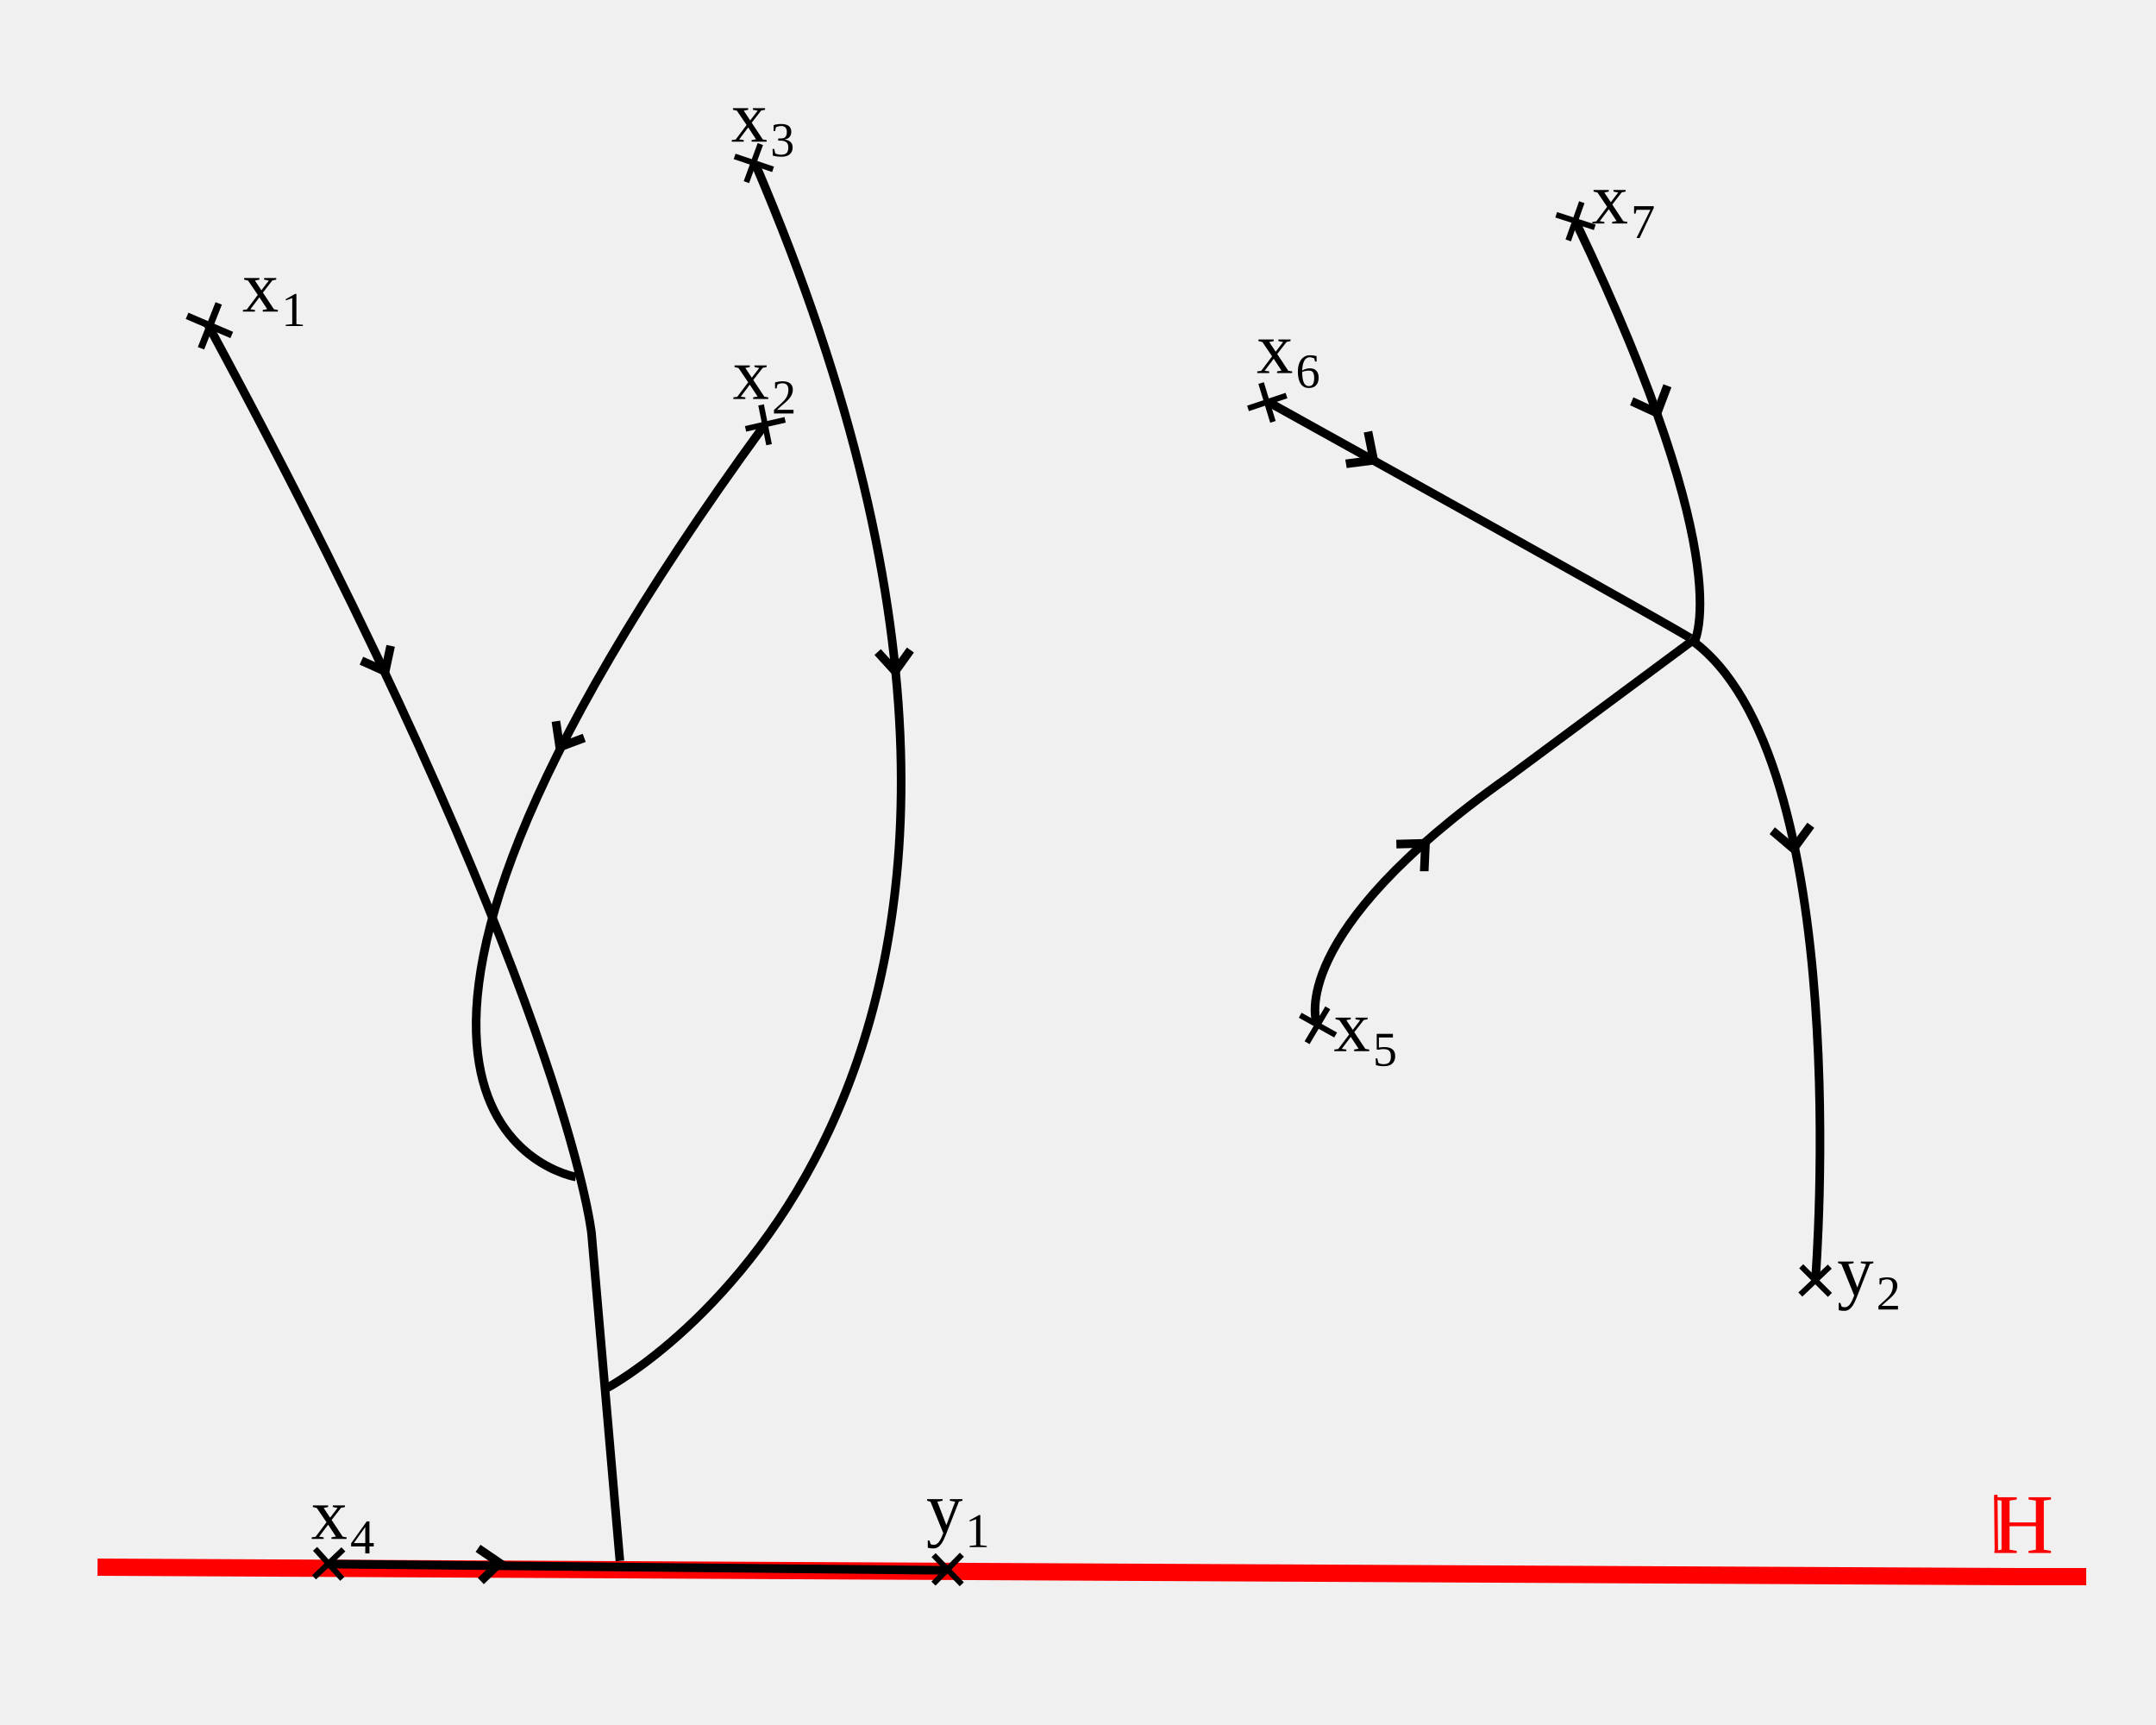
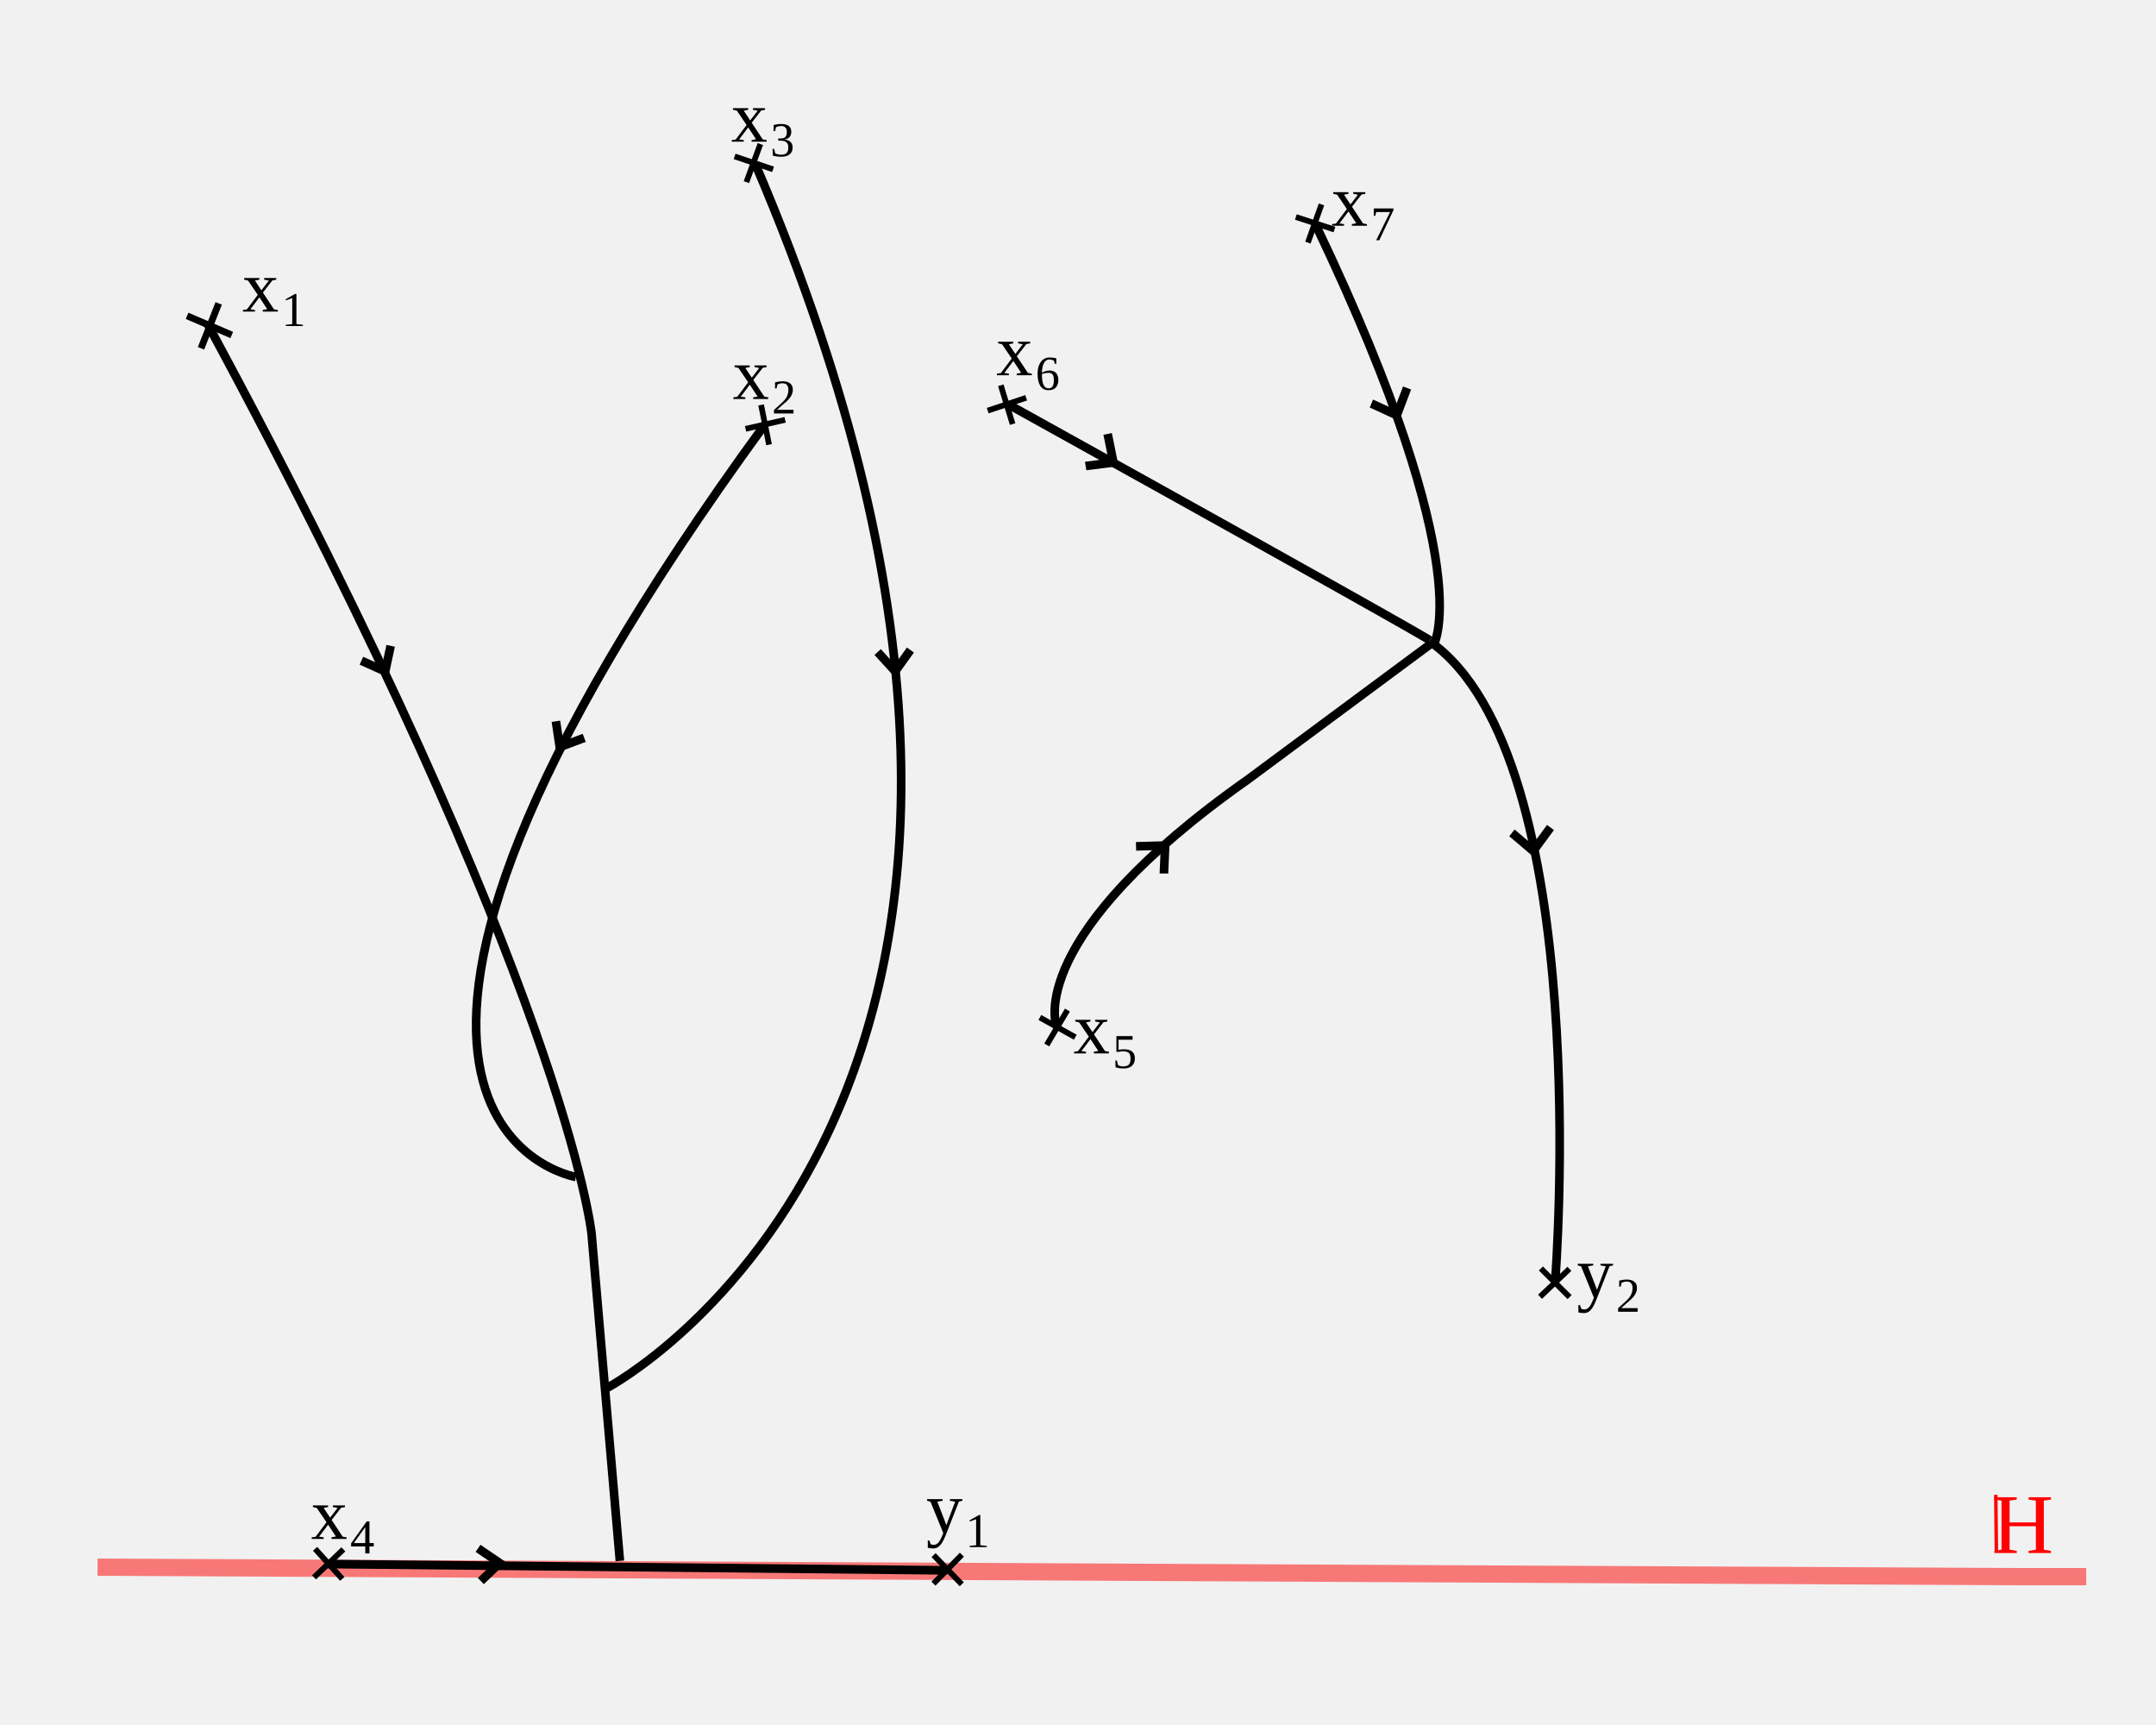
<svg xmlns="http://www.w3.org/2000/svg" width="250mm" height="200mm" viewBox="0 0 250 200" version="1.1" id="svg4449">
  <defs id="defs4446">
    <rect x="376.472" y="615.731" width="65.503" height="58.608" id="rect12025" />
  </defs>
+   <g id="layer3" style="fill:#ffffff;opacity:1">
+     <rect style="opacity:0.1;fill:#ffffff;stroke:#ff0000;stroke-width:1" id="rect5060" width="270.124" height="213.365" x="-11.352" y="-7.224" />
+   </g>
  <g id="layer1">
-     <path style="fill:#ff0000;stroke:#ff0000;stroke-width:2;stroke-dasharray:none" d="m 11.311,181.703 c 221.838,1.095 221.838,1.095 221.838,1.095 h 8.757" id="path8991" />
-     <path style="fill:none;stroke:#000000;stroke-width:1;stroke-dasharray:none" d="m 182.797,25.905 c 19.338,40.5 13.5,48.892 13.5,48.892" id="path8993" />
-     <path style="fill:none;stroke:#000000;stroke-width:1;stroke-dasharray:none" d="m 196.077,74.406 -21.162,15.689 c -25.905,18.243 -22.257,28.459 -22.257,28.459" id="path8995" />
-     <path style="fill:none;stroke:#000000;stroke-width:1;stroke-dasharray:none" d="m 147.192,46.681 c 49.986,27.73 48.892,27.365 48.892,27.365" id="path8997" />
-     <path style="fill:none;stroke:#000000;stroke-width:1;stroke-dasharray:none" d="m 195.932,74.068 c 19.338,13.5 14.595,74.068 14.595,74.068" id="path8999" />
+     <path style="fill:#800000;stroke:#ff0000;stroke-width:2;stroke-dasharray:none;opacity:0.5" d="m 11.311,181.703 c 221.838,1.095 221.838,1.095 221.838,1.095 h 8.757" id="path8991" />
+     <path style="fill:none;stroke:#000000;stroke-width:1;stroke-dasharray:none" d="m 152.611,26.163 c 19.338,40.5 13.5,48.892 13.5,48.892" id="path8993" />
+     <path style="fill:none;stroke:#000000;stroke-width:1;stroke-dasharray:none" d="m 165.891,74.664 -21.162,15.689 c -25.905,18.243 -22.257,28.459 -22.257,28.459" id="path8995" />
+     <path style="fill:none;stroke:#000000;stroke-width:1;stroke-dasharray:none" d="m 117.006,46.939 c 49.986,27.73 48.892,27.365 48.892,27.365" id="path8997" />
+     <path style="fill:none;stroke:#000000;stroke-width:1;stroke-dasharray:none" d="m 165.747,74.326 c 19.338,13.5 14.595,74.068 14.595,74.068" id="path8999" />
    <path style="fill:none;stroke:#000000;stroke-width:1;stroke-dasharray:none" d="m 24.081,37.581 c 41.595,76.986 44.514,105.446 44.514,105.446 l 3.284,37.946" id="path9001" />
    <path style="fill:none;stroke:#000000;stroke-width:1;stroke-dasharray:none" d="M 88.662,49.257 C 29.554,130.257 66.77,136.459 66.77,136.459" id="path9005" />
    <path style="fill:#000000;stroke:#000000;stroke-width:1;stroke-dasharray:none" d="m 37.946,181.338 c 71.878,0.73 71.878,0.73 71.878,0.73" id="path9115" />
    <path style="fill:none;stroke:#000000;stroke-width:1;stroke-dasharray:none" d="M 87.568,18.973 C 133.905,127.338 70.419,160.905 70.419,160.905" id="path10696" />
-     <path style="fill:none;stroke:#000000;stroke-width:1;stroke-dasharray:none" d="m 161.916,97.869 3.375,-0.092 -0.136,3.056 6e-5,0.182" id="path10764" />
-     <path style="fill:none;stroke:#000000;stroke-width:1;stroke-dasharray:none" d="m 209.97,95.684 -1.997,2.723 -2.331,-1.981 -0.144,-0.112" id="path10764-2" />
-     <path style="fill:none;stroke:#000000;stroke-width:1;stroke-dasharray:none" d="m 193.342,44.726 -1.192,3.159 -2.777,-1.283 -0.169,-0.069" id="path10764-0" />
-     <path style="fill:none;stroke:#000000;stroke-width:1;stroke-dasharray:none" d="m 158.624,50.052 0.666,3.31 -3.034,0.387 -0.18,0.031" id="path10764-8" />
+     <path style="fill:none;stroke:#000000;stroke-width:1;stroke-dasharray:none" d="m 131.73,98.127 3.375,-0.092 -0.136,3.056 6e-5,0.182" id="path10764" />
+     <path style="fill:none;stroke:#000000;stroke-width:1;stroke-dasharray:none" d="m 179.785,95.942 -1.997,2.723 -2.331,-1.981 -0.144,-0.112" id="path10764-2" />
+     <path style="fill:none;stroke:#000000;stroke-width:1;stroke-dasharray:none" d="m 163.157,44.984 -1.192,3.159 -2.777,-1.283 -0.169,-0.069" id="path10764-0" />
+     <path style="fill:none;stroke:#000000;stroke-width:1;stroke-dasharray:none" d="m 128.438,50.31 0.666,3.31 -3.034,0.387 -0.18,0.031" id="path10764-8" />
    <path style="fill:none;stroke:#000000;stroke-width:1;stroke-dasharray:none" d="m 101.769,75.598 2.035,2.234 1.764,-2.467" id="path10814" />
    <path style="fill:none;stroke:#000000;stroke-width:1;stroke-dasharray:none" d="m 41.906,76.604 2.756,1.24 0.637,-2.965" id="path10814-0" />
    <path style="fill:none;stroke:#000000;stroke-width:1;stroke-dasharray:none" d="m 64.461,83.624 0.444,2.99 2.839,-1.065" id="path10814-0-8" />
    <path style="fill:none;stroke:#000000;stroke-width:1;stroke-dasharray:none" d="m 55.754,183.311 2.186,-2.087 -2.507,-1.706" id="path10814-0-3" />
    <path style="fill:none;stroke:#000000;stroke-width:0.663;stroke-dasharray:none" d="m 88.253,46.945 0.922,4.611" id="path11599" />
    <path style="fill:none;stroke:#000000;stroke-width:0.663;stroke-dasharray:none" d="m 91.038,48.676 -4.586,1.046" id="path11599-0" />
    <path style="fill:none;stroke:#000000;stroke-width:0.791;stroke-dasharray:none" d="m 21.693,36.619 5.179,2.222" id="path11599-2" />
    <path style="fill:none;stroke:#000000;stroke-width:0.791;stroke-dasharray:none" d="m 25.359,35.177 -2.051,5.206" id="path11599-0-6" />
    <path style="fill:none;stroke:#000000;stroke-width:0.663;stroke-dasharray:none" d="m 88.167,16.703 -1.617,4.415" id="path11599-1" />
    <path style="fill:none;stroke:#000000;stroke-width:0.663;stroke-dasharray:none" d="M 89.641,19.633 85.182,18.135" id="path11599-0-7" />
    <path style="fill:none;stroke:#000000;stroke-width:0.663;stroke-dasharray:none" d="m 36.537,179.575 3.153,3.488" id="path11599-3" />
    <path style="fill:none;stroke:#000000;stroke-width:0.663;stroke-dasharray:none" d="m 39.816,179.635 -3.403,3.247" id="path11599-0-1" />
    <path style="fill:none;stroke:#000000;stroke-width:0.663;stroke-dasharray:none" d="m 108.256,180.301 3.265,3.384" id="path11599-5" />
    <path style="fill:none;stroke:#000000;stroke-width:0.663;stroke-dasharray:none" d="m 111.536,180.255 -3.296,3.356" id="path11599-0-5" />
-     <path style="fill:none;stroke:#000000;stroke-width:0.663;stroke-dasharray:none" d="m 146.234,44.411 1.368,4.499" id="path11599-30" />
-     <path style="fill:none;stroke:#000000;stroke-width:0.663;stroke-dasharray:none" d="m 149.175,45.862 -4.462,1.489" id="path11599-0-9" />
-     <path style="fill:none;stroke:#000000;stroke-width:0.663;stroke-dasharray:none" d="m 183.418,23.442 -1.574,4.431" id="path11599-7" />
-     <path style="fill:none;stroke:#000000;stroke-width:0.663;stroke-dasharray:none" d="M 184.922,26.357 180.448,24.903" id="path11599-0-56" />
-     <path style="fill:none;stroke:#000000;stroke-width:0.663;stroke-dasharray:none" d="m 153.961,116.85 -2.4,4.044" id="path11599-9" />
-     <path style="fill:none;stroke:#000000;stroke-width:0.663;stroke-dasharray:none" d="m 154.873,120 -4.109,-2.29" id="path11599-0-14" />
-     <path style="fill:none;stroke:#000000;stroke-width:0.663;stroke-dasharray:none" d="m 212.17,146.855 -3.411,3.237" id="path11599-70" />
-     <path style="fill:none;stroke:#000000;stroke-width:0.663;stroke-dasharray:none" d="M 212.189,150.134 208.86,146.811" id="path11599-0-4" />
+     <path style="fill:none;stroke:#000000;stroke-width:0.663;stroke-dasharray:none" d="m 116.048,44.669 1.368,4.499" id="path11599-30" />
+     <path style="fill:none;stroke:#000000;stroke-width:0.663;stroke-dasharray:none" d="m 118.989,46.12 -4.462,1.489" id="path11599-0-9" />
+     <path style="fill:none;stroke:#000000;stroke-width:0.663;stroke-dasharray:none" d="m 153.233,23.7 -1.574,4.431" id="path11599-7" />
+     <path style="fill:none;stroke:#000000;stroke-width:0.663;stroke-dasharray:none" d="m 154.736,26.615 -4.473,-1.454" id="path11599-0-56" />
+     <path style="fill:none;stroke:#000000;stroke-width:0.663;stroke-dasharray:none" d="m 123.775,117.108 -2.4,4.044" id="path11599-9" />
+     <path style="fill:none;stroke:#000000;stroke-width:0.663;stroke-dasharray:none" d="m 124.687,120.258 -4.109,-2.29" id="path11599-0-14" />
+     <path style="fill:none;stroke:#000000;stroke-width:0.663;stroke-dasharray:none" d="m 181.984,147.113 -3.411,3.237" id="path11599-70" />
+     <path style="fill:none;stroke:#000000;stroke-width:0.663;stroke-dasharray:none" d="m 182.003,150.392 -3.329,-3.323" id="path11599-0-4" />
    <text xml:space="preserve" style="font-size:8.467px;fill:#000000;stroke:none;stroke-width:0.1;stroke-dasharray:none" x="28.095" y="36.122" id="text11855">
      <tspan id="tspan11853" style="stroke-width:0.1;stroke-dasharray:none;fill:#000000;stroke:none;font-size:8.467px" x="28.095" y="36.122">x</tspan>
    </text>
    <text xml:space="preserve" style="font-size:5.644px;baseline-shift:baseline;fill:#000000;stroke:none;stroke-width:0.1;stroke-dasharray:none" x="32.637" y="37.797" id="text11909">
      <tspan id="tspan11907" style="font-size:5.644px;baseline-shift:baseline;stroke-width:0.1" x="32.637" y="37.797">1</tspan>
    </text>
    <text xml:space="preserve" style="font-size:8.467px;fill:#000000;stroke:none;stroke-width:0.1;stroke-dasharray:none" x="84.956" y="46.258" id="text11855-9">
      <tspan id="tspan11853-9" style="font-size:8.467px;fill:#000000;stroke:none;stroke-width:0.1;stroke-dasharray:none" x="84.956" y="46.258">x</tspan>
    </text>
    <text xml:space="preserve" style="font-size:5.644px;baseline-shift:baseline;fill:#000000;stroke:none;stroke-width:0.1;stroke-dasharray:none" x="89.498" y="47.934" id="text11909-4">
      <tspan id="tspan11907-7" style="font-size:5.644px;baseline-shift:baseline;stroke-width:0.1" x="89.498" y="47.934">2</tspan>
    </text>
    <text xml:space="preserve" style="font-size:8.467px;fill:#000000;stroke:none;stroke-width:0.1;stroke-dasharray:none" x="84.773" y="16.431" id="text11855-4">
      <tspan id="tspan11853-1" style="font-size:8.467px;fill:#000000;stroke:none;stroke-width:0.1;stroke-dasharray:none" x="84.773" y="16.431">x</tspan>
    </text>
    <text xml:space="preserve" style="font-size:5.644px;baseline-shift:baseline;fill:#000000;stroke:none;stroke-width:0.1;stroke-dasharray:none" x="89.315" y="18.106" id="text11909-3">
      <tspan id="tspan11907-1" style="font-size:5.644px;baseline-shift:baseline;stroke-width:0.1" x="89.315" y="18.106">3</tspan>
    </text>
    <text xml:space="preserve" style="font-size:8.467px;fill:#000000;stroke:none;stroke-width:0.1;stroke-dasharray:none" x="36.064" y="178.431" id="text11855-46">
      <tspan id="tspan11853-4" style="font-size:8.467px;fill:#000000;stroke:none;stroke-width:0.1;stroke-dasharray:none" x="36.064" y="178.431">x</tspan>
    </text>
    <text xml:space="preserve" style="font-size:5.644px;baseline-shift:baseline;fill:#000000;stroke:none;stroke-width:0.1;stroke-dasharray:none" x="40.606" y="180.106" id="text11909-5">
      <tspan id="tspan11907-0" style="font-size:5.644px;baseline-shift:baseline;stroke-width:0.1" x="40.606" y="180.106">4</tspan>
    </text>
    <text xml:space="preserve" style="font-size:8.467px;fill:#000000;stroke:none;stroke-width:0.1;stroke-dasharray:none" x="107.395" y="177.701" id="text11855-8">
      <tspan id="tspan11853-16" style="font-size:8.467px;fill:#000000;stroke:none;stroke-width:0.1;stroke-dasharray:none" x="107.395" y="177.701">y</tspan>
    </text>
    <text xml:space="preserve" style="font-size:5.644px;baseline-shift:baseline;fill:#000000;stroke:none;stroke-width:0.1;stroke-dasharray:none" x="111.937" y="179.376" id="text11909-9">
      <tspan id="tspan11907-5" style="font-size:5.644px;baseline-shift:baseline;stroke-width:0.1" x="111.937" y="179.376">1</tspan>
    </text>
-     <text xml:space="preserve" transform="scale(0.2645833)" id="text12023" style="fill:#000000;stroke-width:0.378;font-size:21.333px;stroke:none;stroke-dasharray:none;white-space:pre;shape-inside:url(#rect12025)" />
-     <text xml:space="preserve" style="font-size:8.467px;fill:#000000;stroke:none;stroke-width:0.1;stroke-dasharray:none" x="184.564" y="25.917" id="text11855-47">
-       <tspan id="tspan11853-6" style="font-size:8.467px;fill:#000000;stroke:none;stroke-width:0.1;stroke-dasharray:none" x="184.564" y="25.917">x</tspan>
+     <text xml:space="preserve" transform="scale(0.2645833)" id="text12023" style="font-size:21.333px;white-space:pre;shape-inside:url(#rect12025);display:inline;fill:#000000;stroke:none;stroke-width:0.378;stroke-dasharray:none" />
+     <text xml:space="preserve" style="font-size:8.467px;fill:#000000;stroke:none;stroke-width:0.1;stroke-dasharray:none" x="154.378" y="26.175" id="text11855-47">
+       <tspan id="tspan11853-6" style="font-size:8.467px;fill:#000000;stroke:none;stroke-width:0.1;stroke-dasharray:none" x="154.378" y="26.175">x</tspan>
    </text>
-     <text xml:space="preserve" style="font-size:5.644px;baseline-shift:baseline;fill:#000000;stroke:none;stroke-width:0.1;stroke-dasharray:none" x="189.106" y="27.592" id="text11909-32">
-       <tspan id="tspan11907-3" style="font-size:5.644px;baseline-shift:baseline;stroke-width:0.1" x="189.106" y="27.592">7</tspan>
+     <text xml:space="preserve" style="font-size:5.644px;baseline-shift:baseline;fill:#000000;stroke:none;stroke-width:0.1;stroke-dasharray:none" x="158.92" y="27.85" id="text11909-32">
+       <tspan id="tspan11907-3" style="font-size:5.644px;baseline-shift:baseline;stroke-width:0.1" x="158.92" y="27.85">7</tspan>
    </text>
-     <text xml:space="preserve" style="font-size:8.467px;fill:#000000;stroke:none;stroke-width:0.1;stroke-dasharray:none" x="145.706" y="43.248" id="text11855-6">
-       <tspan id="tspan11853-95" style="font-size:8.467px;fill:#000000;stroke:none;stroke-width:0.1;stroke-dasharray:none" x="145.706" y="43.248">x</tspan>
+     <text xml:space="preserve" style="font-size:8.467px;fill:#000000;stroke:none;stroke-width:0.1;stroke-dasharray:none" x="115.52" y="43.506" id="text11855-6">
+       <tspan id="tspan11853-95" style="font-size:8.467px;fill:#000000;stroke:none;stroke-width:0.1;stroke-dasharray:none" x="115.52" y="43.506">x</tspan>
    </text>
-     <text xml:space="preserve" style="font-size:5.644px;baseline-shift:baseline;fill:#000000;stroke:none;stroke-width:0.1;stroke-dasharray:none" x="150.248" y="44.924" id="text11909-40">
-       <tspan id="tspan11907-75" style="font-size:5.644px;baseline-shift:baseline;stroke-width:0.1" x="150.248" y="44.924">6</tspan>
+     <text xml:space="preserve" style="font-size:5.644px;baseline-shift:baseline;fill:#000000;stroke:none;stroke-width:0.1;stroke-dasharray:none" x="120.062" y="45.181" id="text11909-40">
+       <tspan id="tspan11907-75" style="font-size:5.644px;baseline-shift:baseline;stroke-width:0.1" x="120.062" y="45.181">6</tspan>
    </text>
-     <text xml:space="preserve" style="font-size:8.467px;fill:#000000;stroke:none;stroke-width:0.1;stroke-dasharray:none" x="154.645" y="121.877" id="text11855-97">
-       <tspan id="tspan11853-0" style="font-size:8.467px;fill:#000000;stroke:none;stroke-width:0.1;stroke-dasharray:none" x="154.645" y="121.877">x</tspan>
+     <text xml:space="preserve" style="font-size:8.467px;fill:#000000;stroke:none;stroke-width:0.1;stroke-dasharray:none" x="124.459" y="122.135" id="text11855-97">
+       <tspan id="tspan11853-0" style="font-size:8.467px;fill:#000000;stroke:none;stroke-width:0.1;stroke-dasharray:none" x="124.459" y="122.135">x</tspan>
    </text>
-     <text xml:space="preserve" style="font-size:5.644px;baseline-shift:baseline;fill:#000000;stroke:none;stroke-width:0.1;stroke-dasharray:none" x="159.187" y="123.552" id="text11909-2">
-       <tspan id="tspan11907-6" style="font-size:5.644px;baseline-shift:baseline;stroke-width:0.1" x="159.187" y="123.552">5</tspan>
+     <text xml:space="preserve" style="font-size:5.644px;baseline-shift:baseline;fill:#000000;stroke:none;stroke-width:0.1;stroke-dasharray:none" x="129.001" y="123.81" id="text11909-2">
+       <tspan id="tspan11907-6" style="font-size:5.644px;baseline-shift:baseline;stroke-width:0.1" x="129.001" y="123.81">5</tspan>
    </text>
-     <text xml:space="preserve" style="font-size:8.467px;fill:#000000;stroke:none;stroke-width:0.1;stroke-dasharray:none" x="213.023" y="150.154" id="text11855-3">
-       <tspan id="tspan11853-7" style="font-size:8.467px;fill:#000000;stroke:none;stroke-width:0.1;stroke-dasharray:none" x="213.023" y="150.154">y</tspan>
+     <text xml:space="preserve" style="font-size:8.467px;fill:#000000;stroke:none;stroke-width:0.1;stroke-dasharray:none" x="182.837" y="150.412" id="text11855-3">
+       <tspan id="tspan11853-7" style="font-size:8.467px;fill:#000000;stroke:none;stroke-width:0.1;stroke-dasharray:none" x="182.837" y="150.412">y</tspan>
    </text>
-     <text xml:space="preserve" style="font-size:5.644px;baseline-shift:baseline;fill:#000000;stroke:none;stroke-width:0.1;stroke-dasharray:none" x="217.565" y="151.829" id="text11909-41">
-       <tspan id="tspan11907-4" style="font-size:5.644px;baseline-shift:baseline;stroke-width:0.1" x="217.565" y="151.829">2</tspan>
+     <text xml:space="preserve" style="font-size:5.644px;baseline-shift:baseline;fill:#000000;stroke:none;stroke-width:0.1;stroke-dasharray:none" x="187.38" y="152.087" id="text11909-41">
+       <tspan id="tspan11907-4" style="font-size:5.644px;baseline-shift:baseline;stroke-width:0.1" x="187.38" y="152.087">2</tspan>
    </text>
    <text xml:space="preserve" style="font-size:9.878px;fill:#ff0000;stroke:none;stroke-width:0.1;stroke-dasharray:none" x="230.978" y="180.061" id="text12183">
      <tspan id="tspan12181" style="font-size:9.878px;stroke-width:0.1" x="230.978" y="180.061">H</tspan>
    </text>
    <path style="fill:#ff0000;stroke:#ff0000;stroke-width:0.4;stroke-dasharray:none" d="m 231.489,179.825 -0.065,-6.514" id="path12289" />
  </g>
</svg>
